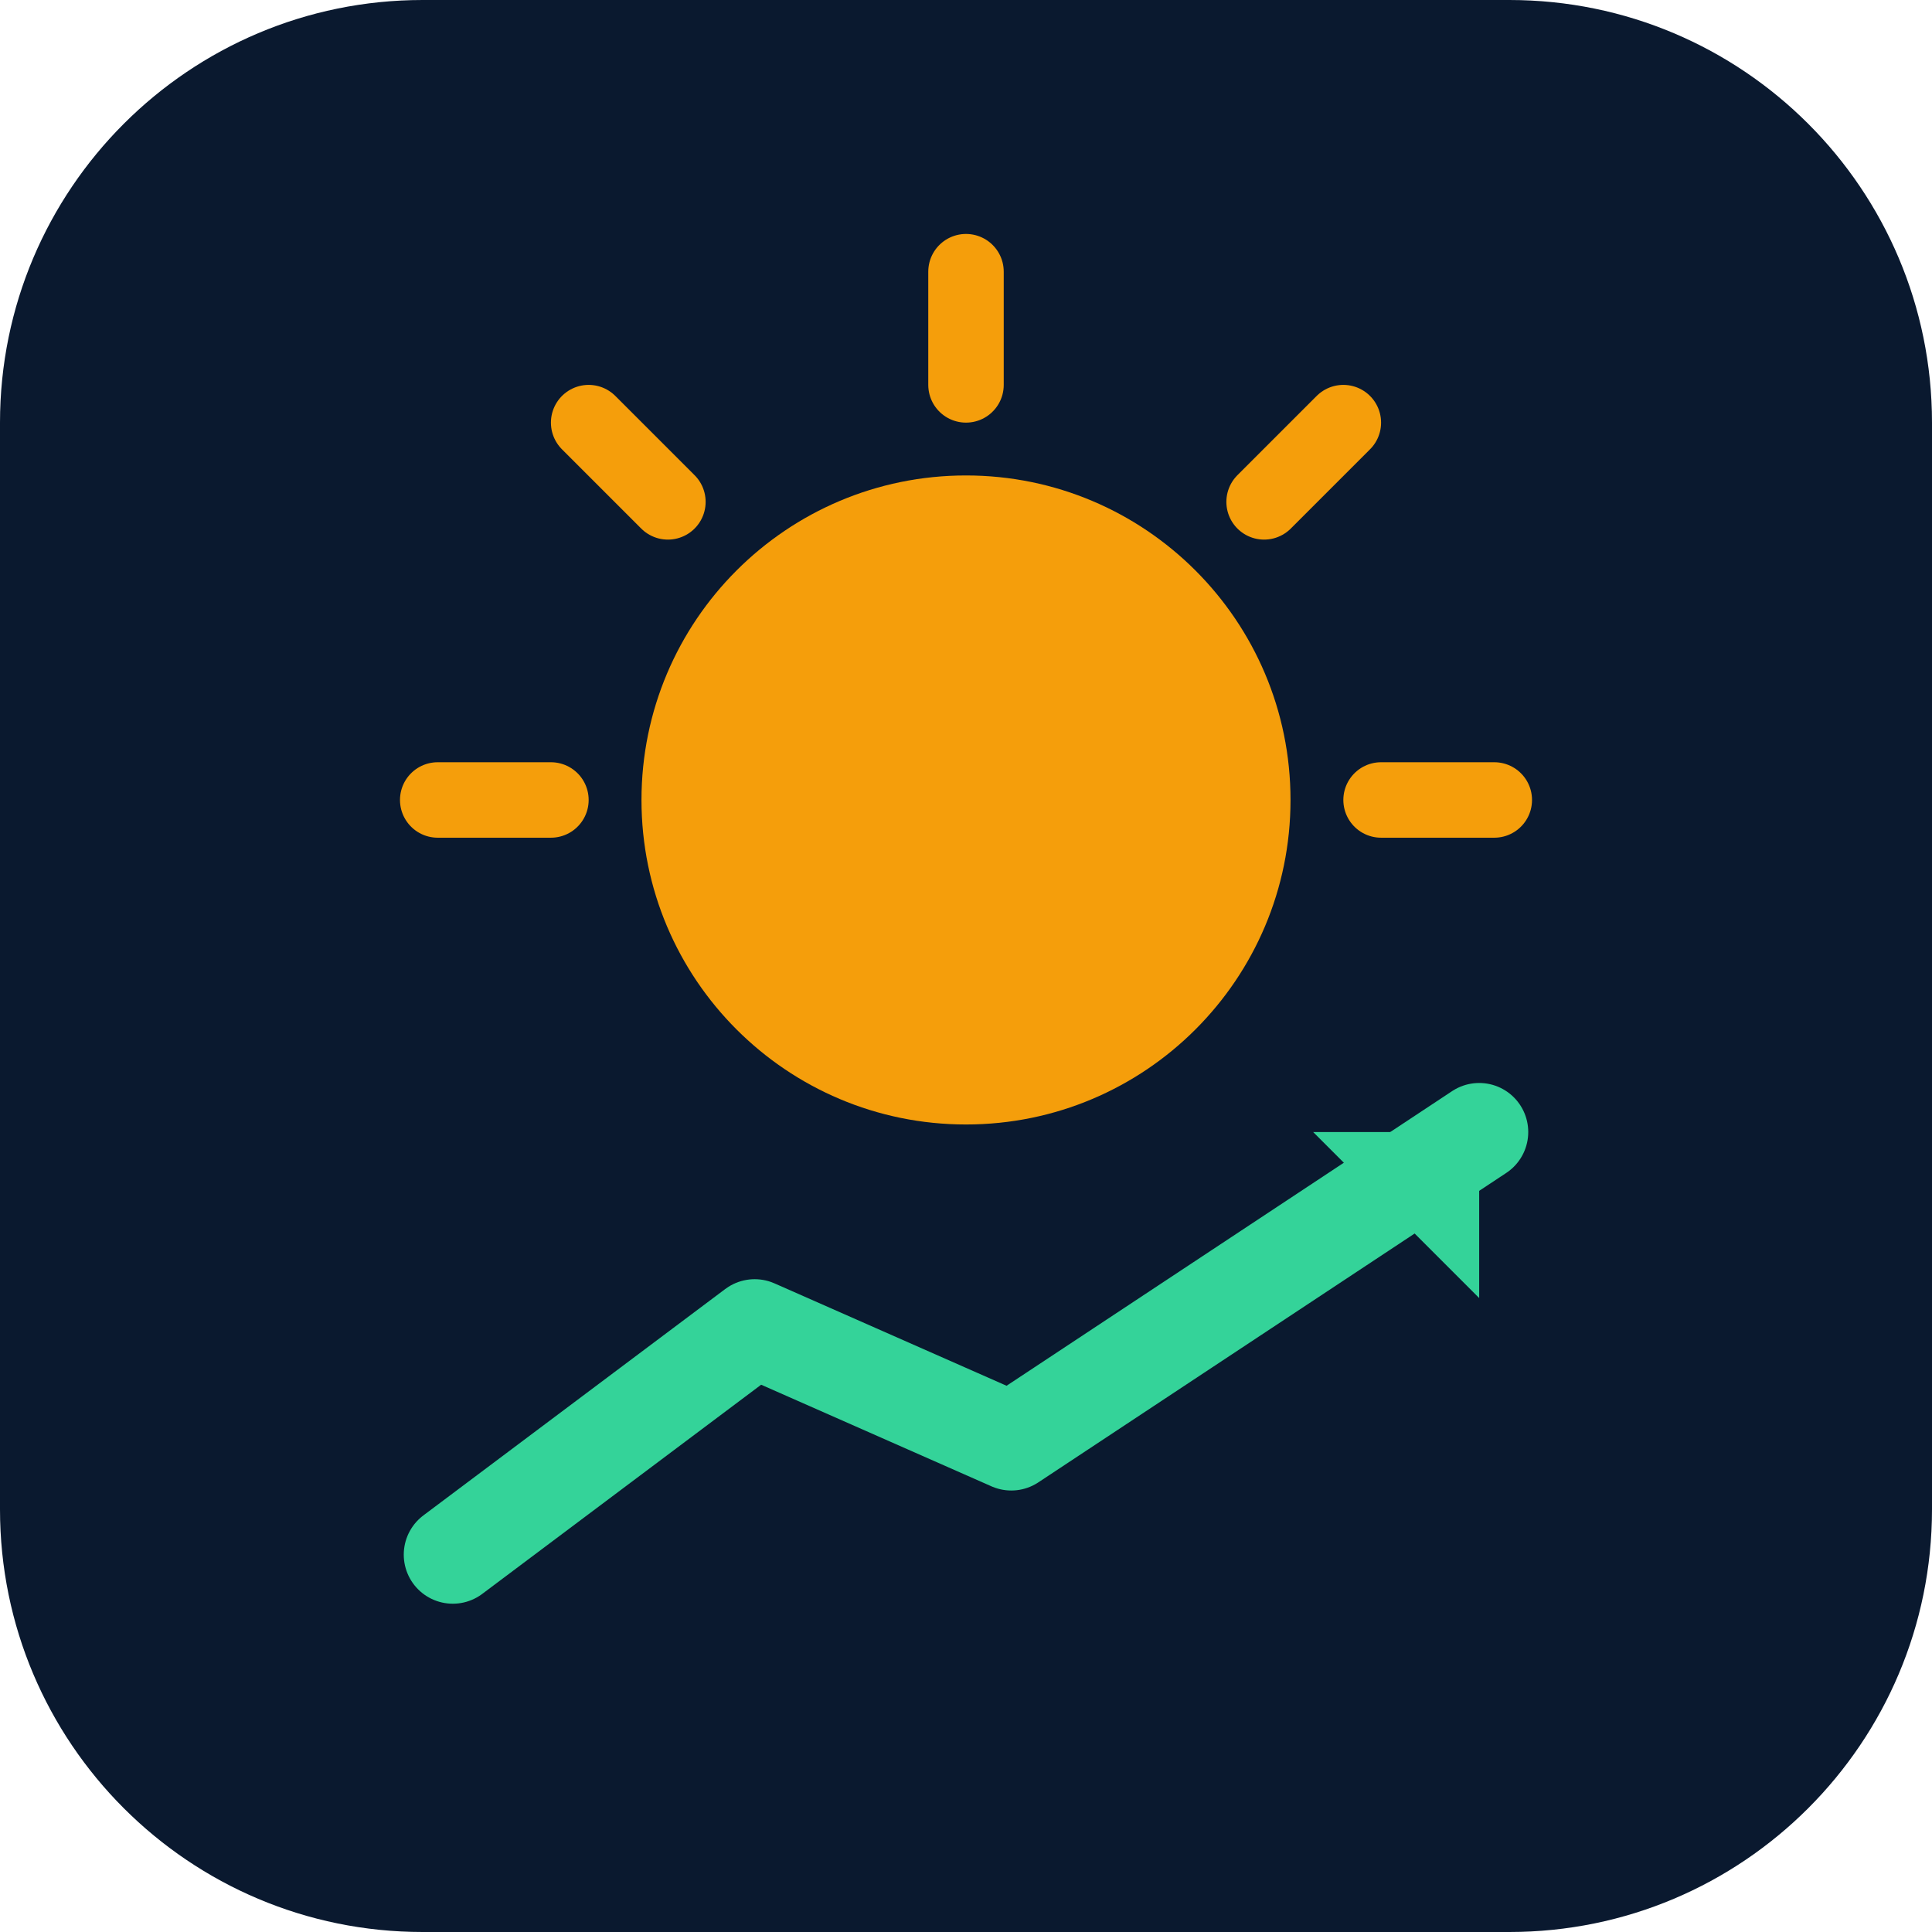
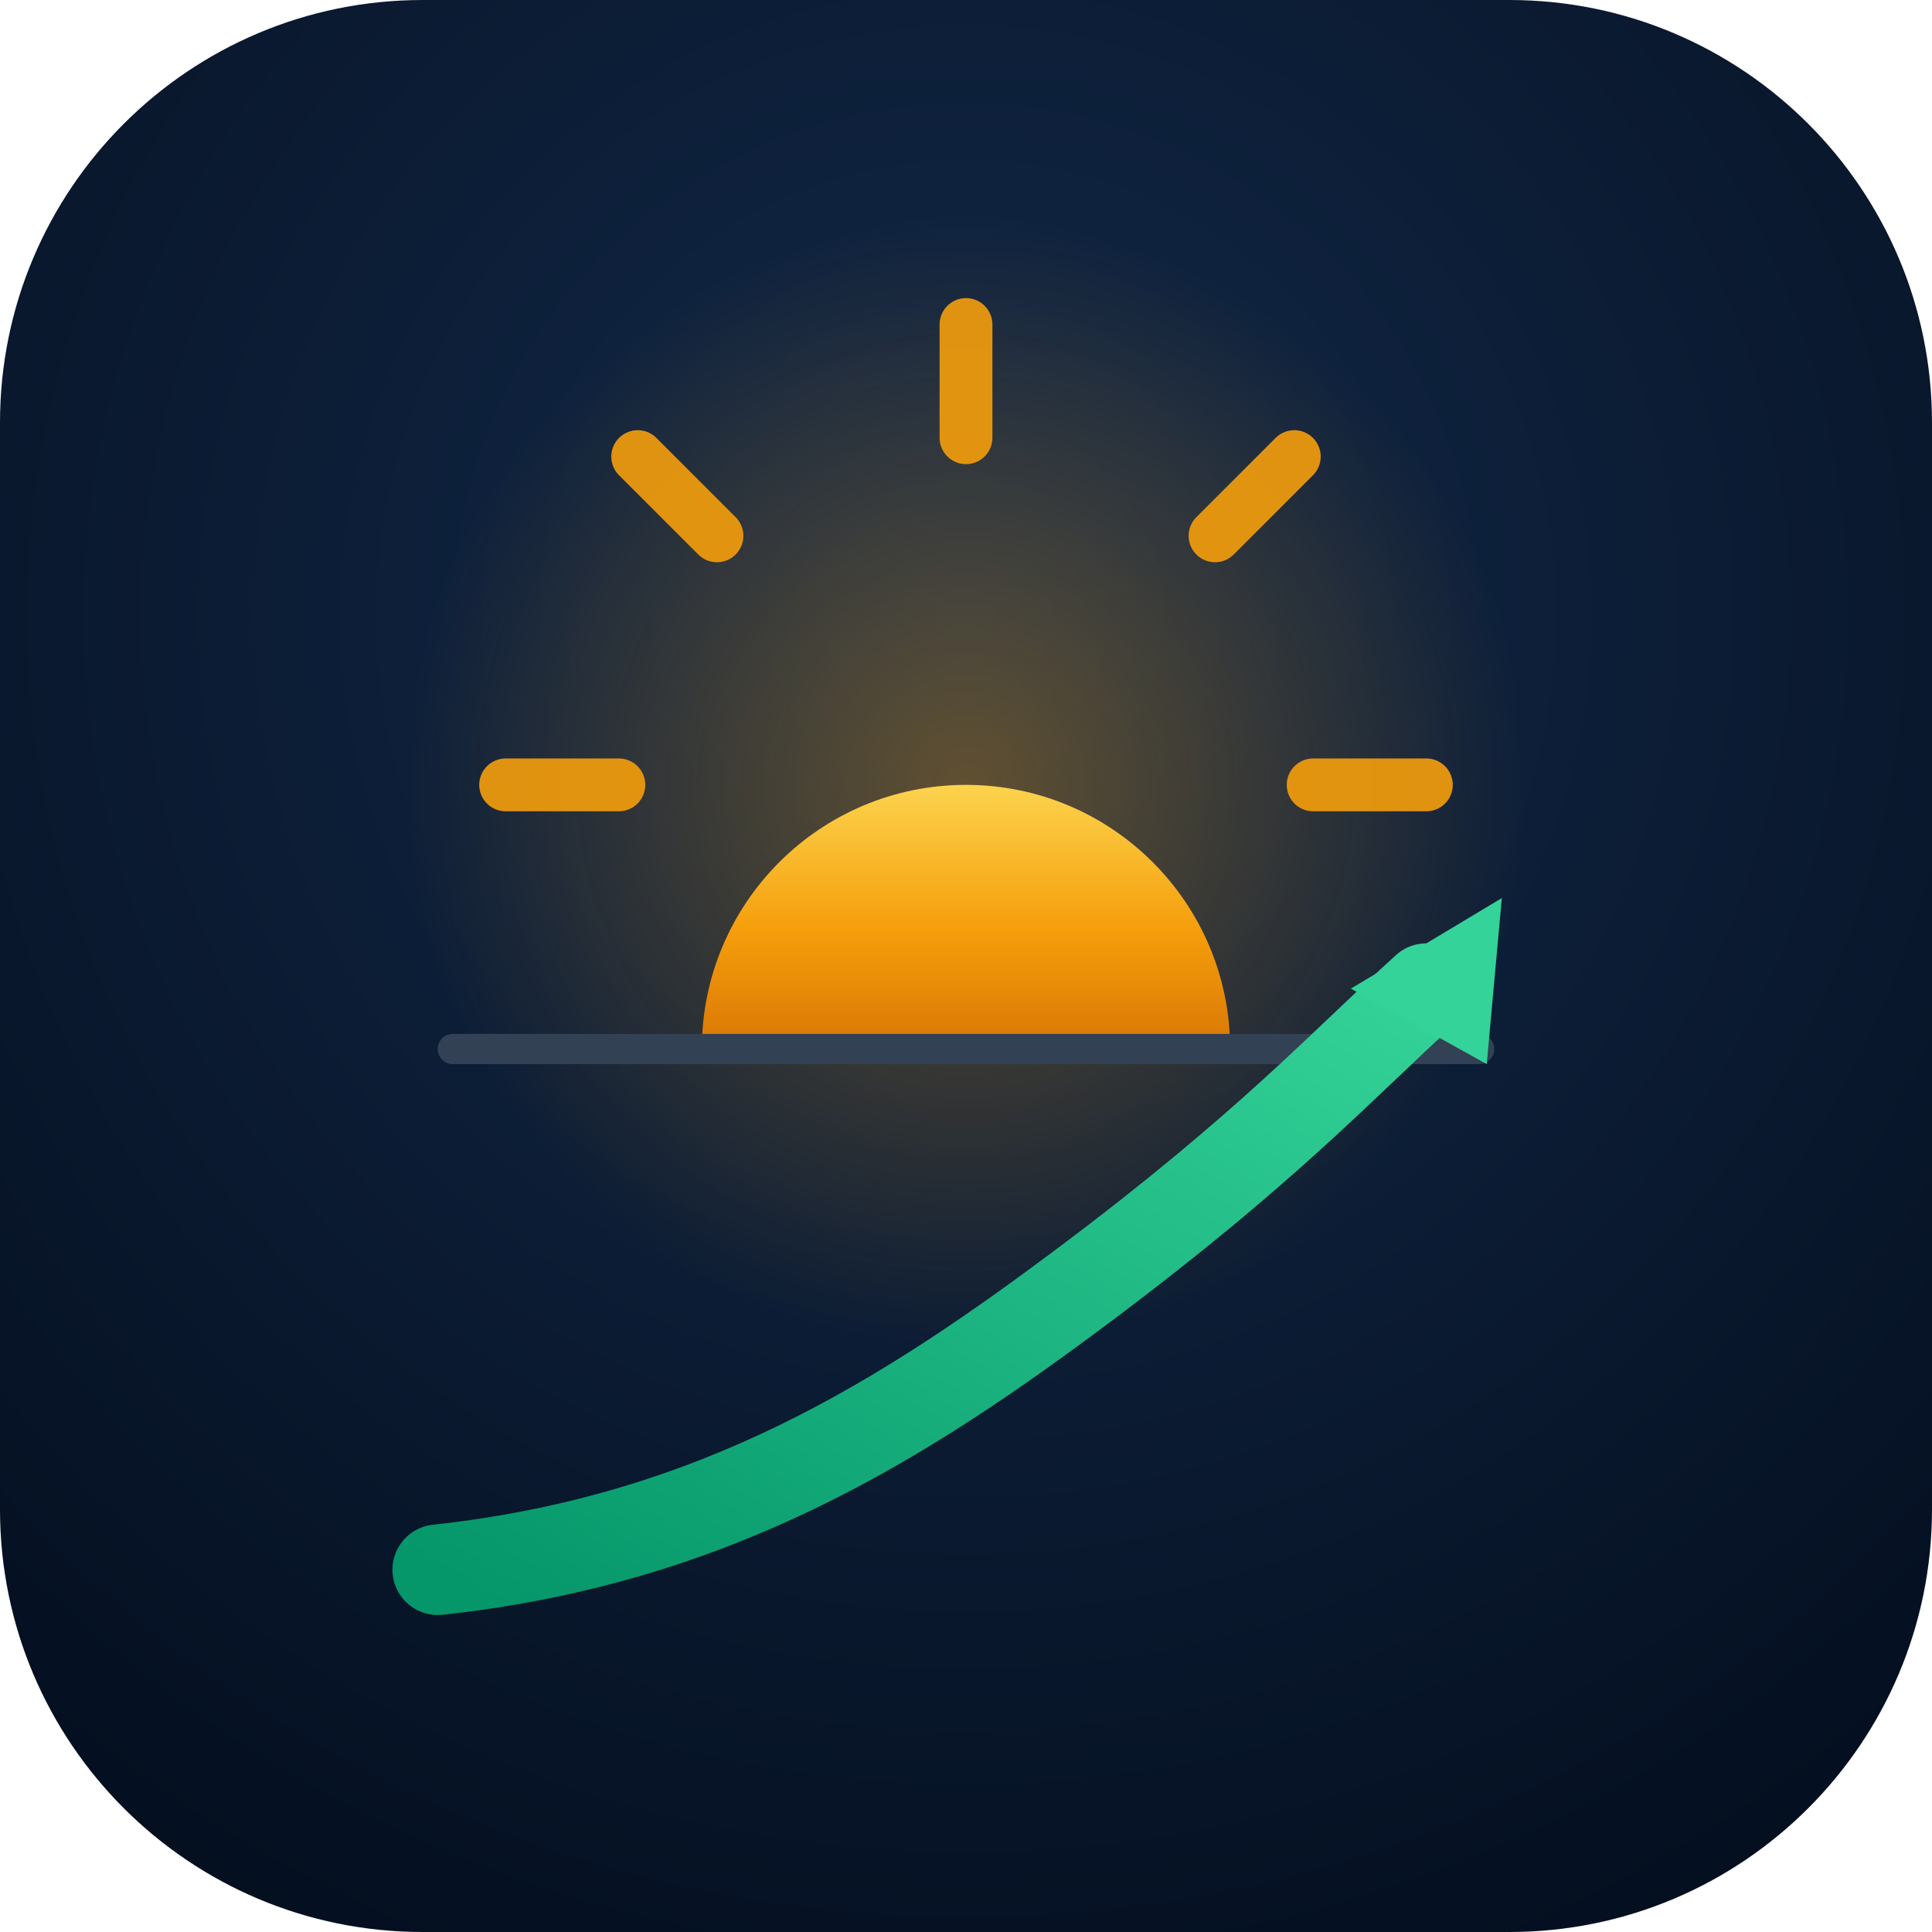
<svg xmlns="http://www.w3.org/2000/svg" viewBox="0 0 512 512">
-   <rect width="512" height="512" rx="112" fill="#0A192F" />
-   <circle cx="256" cy="212" r="86" fill="#F59E0B" />
-   <g stroke="#F59E0B" stroke-width="20" stroke-linecap="round">
-     <line x1="256" y1="72" x2="256" y2="102" />
-     <line x1="356" y1="112" x2="335" y2="133" />
-     <line x1="156" y1="112" x2="177" y2="133" />
-     <line x1="396" y1="212" x2="366" y2="212" />
-     <line x1="116" y1="212" x2="146" y2="212" />
+   <defs>
+     <radialGradient id="bg" cx="50%" cy="32%" r="85%">
+       <stop offset="0%" stop-color="#12294A" />
+       <stop offset="55%" stop-color="#0A192F" />
+       <stop offset="100%" stop-color="#020C1B" />
+     </radialGradient>
+     <linearGradient id="sun" x1="0" y1="0" x2="0" y2="1">
+       <stop offset="0%" stop-color="#FCD34D" />
+       <stop offset="55%" stop-color="#F59E0B" />
+       <stop offset="100%" stop-color="#D97706" />
+     </linearGradient>
+     <linearGradient id="curve" x1="0" y1="1" x2="1" y2="0">
+       <stop offset="0%" stop-color="#059669" />
+       <stop offset="100%" stop-color="#34D399" />
+     </linearGradient>
+     <radialGradient id="glow" cx="50%" cy="50%" r="50%">
+       <stop offset="0%" stop-color="#F59E0B" stop-opacity="0.35" />
+       <stop offset="100%" stop-color="#F59E0B" stop-opacity="0" />
+     </radialGradient>
+   </defs>
+   <rect width="512" height="512" rx="112" fill="url(#bg)" />
+   <circle cx="256" cy="208" r="150" fill="url(#glow)" />
+   <g stroke="#F59E0B" stroke-width="14" stroke-linecap="round" opacity="0.9">
+     <line x1="256" y1="86" x2="256" y2="116" />
+     <line x1="169" y1="121" x2="190" y2="142" />
+     <line x1="343" y1="121" x2="322" y2="142" />
+     <line x1="134" y1="208" x2="164" y2="208" />
+     <line x1="378" y1="208" x2="348" y2="208" />
  </g>
-   <polyline points="120,412 200,352 268,382 392,300" fill="none" stroke="#34D399" stroke-width="26" stroke-linecap="round" stroke-linejoin="round" />
-   <polygon points="392,300 392,344 348,300" fill="#34D399" />
+   <path d="M 186 278 A 70 70 0 1 1 326 278 Z" fill="url(#sun)" />
+   <line x1="120" y1="278" x2="392" y2="278" stroke="#334155" stroke-width="8" stroke-linecap="round" />
+   <path d="M 116 416 C 190 408, 240 376, 288 340 S 356 282, 378 262" fill="none" stroke="url(#curve)" stroke-width="24" stroke-linecap="round" />
+   <path d="M 398 238 L 394 282 L 358 262 Z" fill="#34D399" />
</svg>
